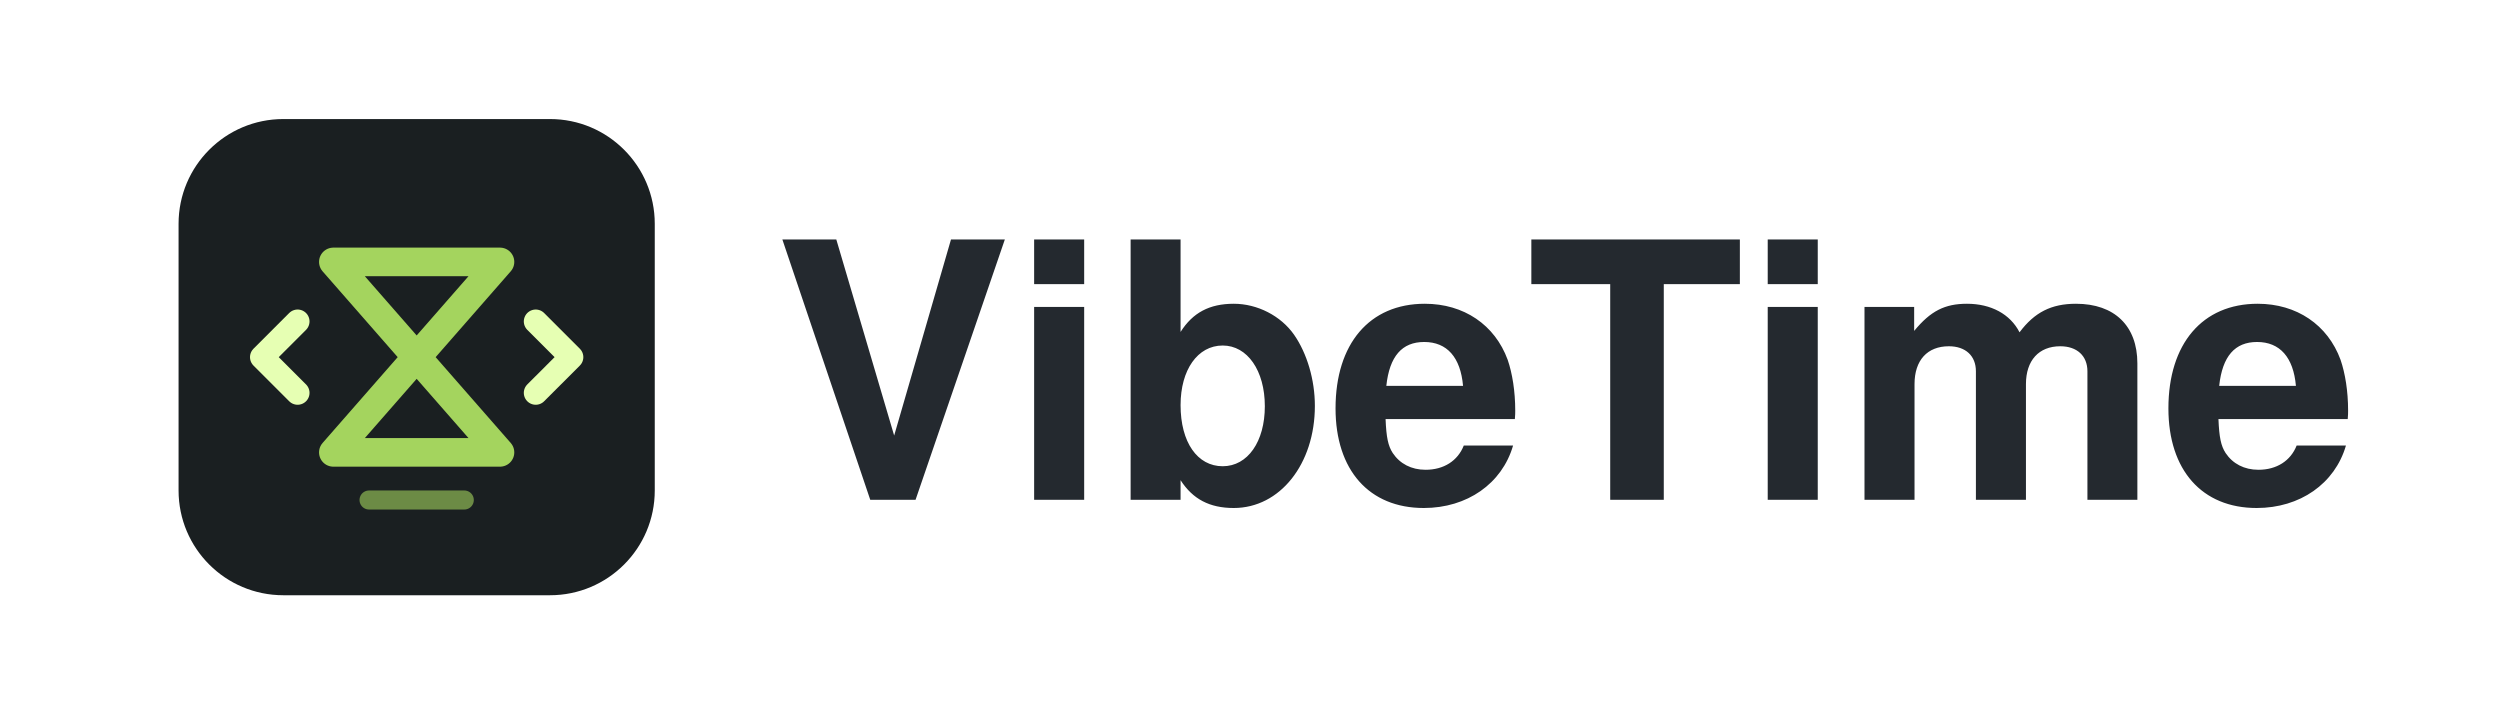
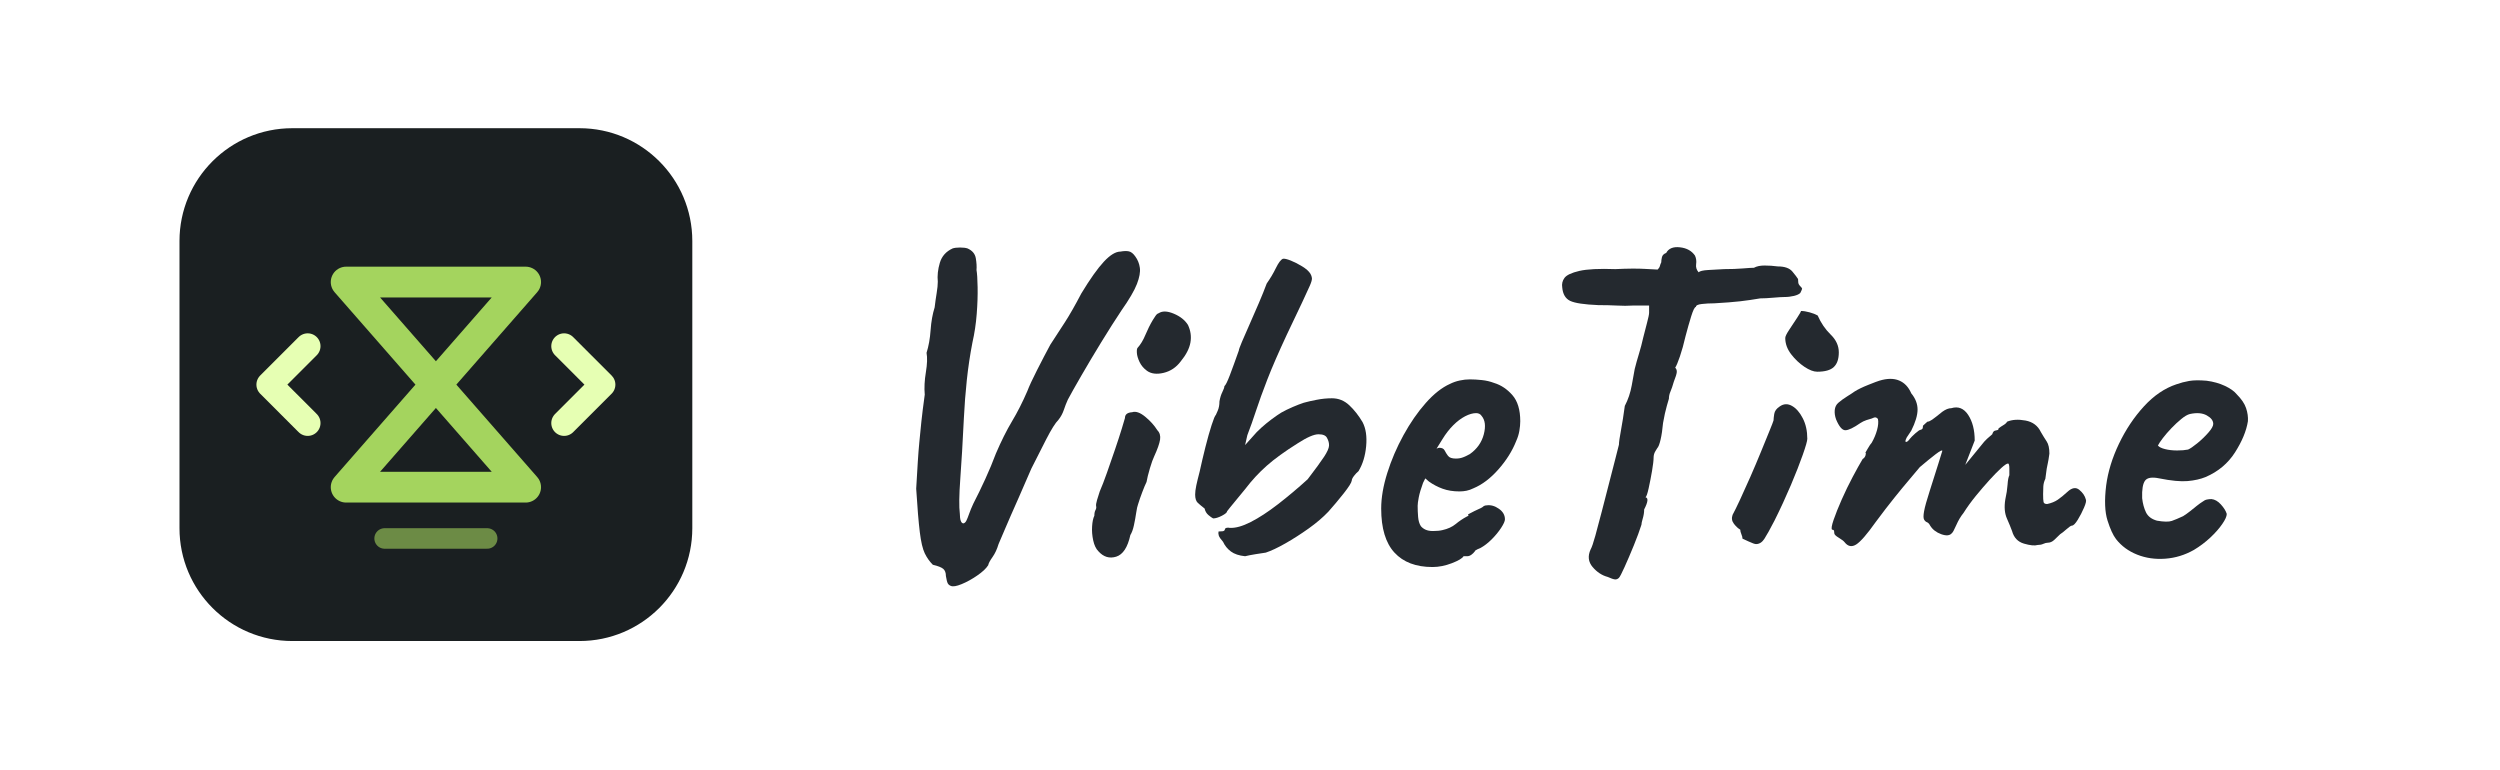
- <svg xmlns="http://www.w3.org/2000/svg" width="420" height="120" viewBox="0 0 420 120" fill="none" role="img" aria-label="VibeTime">
+ <svg xmlns="http://www.w3.org/2000/svg" xmlns:xlink="http://www.w3.org/1999/xlink" width="390" height="120" viewBox="0 0 390 120" fill="none" role="img" aria-label="VibeTime">
  <style>
    .wordmark {
      fill: #24292f;
-       font-family: -apple-system, BlinkMacSystemFont, "Segoe UI", Helvetica, Arial, sans-serif;
-       font-size: 60px;
-       font-weight: 700;
-       letter-spacing: 0;
    }

    @media (prefers-color-scheme: dark) {
      .wordmark {
        fill: #d0d7de;
      }
    }
  </style>
-   <g transform="translate(30 20) scale(0.4)">
+   <defs>
+     <g>
+       <g id="glyph-0-0">
+         <path d="M 23.762 5.398 C 23.461 5.281 23.25 5.102 23.129 4.859 C 23.008 4.621 22.891 4.141 22.77 3.422 C 22.77 2.762 22.59 2.281 22.23 1.98 C 21.871 1.68 21.18 1.41 20.16 1.172 C 19.5 0.512 18.961 -0.254 18.539 -1.125 C 18.121 -1.996 17.789 -3.406 17.551 -5.355 C 17.309 -7.305 17.07 -10.199 16.828 -14.039 C 16.949 -16.141 17.055 -17.91 17.145 -19.352 C 17.234 -20.789 17.34 -22.141 17.461 -23.398 C 17.582 -24.66 17.715 -26.012 17.863 -27.449 C 18.016 -28.891 18.238 -30.691 18.539 -32.852 C 18.418 -34.23 18.496 -35.73 18.766 -37.352 C 19.035 -38.969 19.078 -40.262 18.898 -41.219 C 19.32 -42.539 19.59 -44.055 19.711 -45.766 C 19.832 -47.477 20.102 -48.988 20.52 -50.309 C 20.641 -51.328 20.773 -52.289 20.926 -53.191 C 21.074 -54.09 21.148 -54.84 21.148 -55.441 C 21.031 -56.641 21.164 -57.898 21.555 -59.219 C 21.945 -60.539 22.801 -61.5 24.121 -62.102 C 24.48 -62.219 24.977 -62.281 25.605 -62.281 C 26.234 -62.281 26.73 -62.219 27.09 -62.102 C 28.051 -61.68 28.605 -61.02 28.754 -60.121 C 28.906 -59.219 28.949 -58.441 28.891 -57.781 C 29.012 -57.121 29.086 -55.98 29.113 -54.359 C 29.145 -52.738 29.086 -50.953 28.934 -49.004 C 28.785 -47.055 28.5 -45.148 28.078 -43.289 C 27.598 -40.828 27.227 -38.324 26.953 -35.773 C 26.684 -33.223 26.488 -30.719 26.371 -28.262 C 26.129 -23.34 25.891 -19.262 25.648 -16.02 C 25.41 -12.781 25.379 -10.441 25.559 -9 C 25.559 -8.82 25.574 -8.566 25.605 -8.234 C 25.637 -7.906 25.711 -7.637 25.828 -7.426 C 25.949 -7.215 26.102 -7.109 26.281 -7.109 C 26.52 -7.168 26.715 -7.352 26.863 -7.648 C 27.016 -7.949 27.195 -8.398 27.406 -9 C 27.617 -9.602 27.898 -10.289 28.262 -11.07 C 29.039 -12.57 29.836 -14.203 30.645 -15.977 C 31.453 -17.746 32.16 -19.441 32.762 -21.059 C 33.84 -23.578 34.922 -25.738 36 -27.539 C 37.078 -29.34 38.102 -31.352 39.059 -33.57 C 39.418 -34.531 40.066 -35.926 40.996 -37.754 C 41.926 -39.586 42.809 -41.281 43.648 -42.84 C 44.668 -44.398 45.645 -45.898 46.574 -47.34 C 47.504 -48.781 48.602 -50.699 49.859 -53.102 C 51.602 -55.98 53.102 -58.094 54.359 -59.445 C 55.621 -60.797 56.73 -61.469 57.691 -61.469 C 58.352 -61.59 58.906 -61.605 59.355 -61.516 C 59.805 -61.426 60.238 -61.078 60.66 -60.48 C 61.141 -59.82 61.441 -59.07 61.559 -58.23 C 61.68 -57.391 61.484 -56.309 60.977 -54.988 C 60.465 -53.668 59.43 -51.898 57.871 -49.68 C 56.672 -47.879 55.336 -45.781 53.863 -43.379 C 52.395 -40.98 51.047 -38.715 49.816 -36.586 C 48.586 -34.457 47.699 -32.879 47.16 -31.859 C 46.859 -31.199 46.59 -30.512 46.352 -29.789 C 46.109 -29.07 45.75 -28.41 45.27 -27.809 C 44.668 -27.211 43.859 -25.922 42.84 -23.941 C 41.82 -21.961 40.828 -20.012 39.871 -18.09 C 38.789 -15.57 37.934 -13.605 37.305 -12.195 C 36.676 -10.785 36.164 -9.629 35.773 -8.73 C 35.383 -7.832 35.012 -6.961 34.648 -6.121 C 34.289 -5.281 33.84 -4.23 33.301 -2.969 C 33 -1.949 32.594 -1.078 32.086 -0.359 C 31.574 0.359 31.289 0.898 31.23 1.262 C 30.809 1.922 30.074 2.609 29.023 3.328 C 27.973 4.051 26.941 4.621 25.922 5.039 C 24.902 5.461 24.18 5.578 23.762 5.398 Z M 23.762 5.398 " />
+       </g>
+       <g id="glyph-0-1">
+         <path d="M 9.27 -1.531 C 8.789 -2.012 8.445 -2.73 8.234 -3.691 C 8.023 -4.652 7.949 -5.594 8.012 -6.523 C 8.07 -7.453 8.219 -8.16 8.461 -8.641 C 8.461 -9.121 8.535 -9.496 8.684 -9.766 C 8.836 -10.035 8.879 -10.289 8.82 -10.531 C 8.762 -10.77 8.82 -11.191 9 -11.789 C 9.18 -12.391 9.359 -12.961 9.539 -13.5 C 9.961 -14.461 10.441 -15.703 10.98 -17.234 C 11.52 -18.766 12.059 -20.324 12.602 -21.914 C 13.141 -23.504 13.59 -24.887 13.949 -26.055 C 14.309 -27.227 14.52 -27.93 14.578 -28.172 C 14.578 -28.891 15.059 -29.281 16.02 -29.34 C 16.738 -29.578 17.609 -29.281 18.629 -28.441 C 19.648 -27.602 20.461 -26.699 21.059 -25.738 C 21.539 -25.258 21.719 -24.629 21.602 -23.852 C 21.48 -23.07 21.09 -21.961 20.43 -20.52 C 20.191 -20.039 19.906 -19.246 19.574 -18.137 C 19.246 -17.027 19.02 -16.109 18.898 -15.391 C 18.66 -14.91 18.375 -14.234 18.047 -13.363 C 17.715 -12.496 17.43 -11.672 17.191 -10.891 C 17.07 -10.59 16.949 -10.035 16.828 -9.227 C 16.711 -8.414 16.559 -7.59 16.379 -6.75 C 16.199 -5.91 15.961 -5.25 15.66 -4.77 C 15.121 -2.309 14.176 -0.871 12.824 -0.449 C 11.477 -0.031 10.289 -0.391 9.27 -1.531 Z M 18.988 -37.621 C 18.328 -38.102 17.836 -38.684 17.504 -39.375 C 17.176 -40.066 16.996 -40.68 16.965 -41.219 C 16.934 -41.758 16.98 -42.09 17.102 -42.211 C 17.699 -42.871 18.227 -43.738 18.676 -44.82 C 19.125 -45.898 19.621 -46.891 20.16 -47.789 C 20.281 -47.969 20.445 -48.227 20.656 -48.555 C 20.867 -48.887 21.09 -49.078 21.328 -49.141 C 22.051 -49.621 23.055 -49.59 24.344 -49.051 C 25.633 -48.512 26.578 -47.762 27.18 -46.801 C 27.719 -45.66 27.887 -44.488 27.676 -43.289 C 27.465 -42.09 26.82 -40.828 25.738 -39.512 C 24.84 -38.312 23.699 -37.547 22.32 -37.215 C 20.941 -36.887 19.828 -37.02 18.988 -37.621 Z M 18.988 -37.621 " />
+       </g>
+       <g id="glyph-0-2">
+         <path d="M 20.609 -0.539 C 19.41 -0.66 18.465 -0.977 17.773 -1.484 C 17.086 -1.996 16.559 -2.641 16.199 -3.422 C 15.719 -3.961 15.434 -4.379 15.344 -4.68 C 15.254 -4.98 15.238 -5.25 15.301 -5.488 C 15.602 -5.488 15.871 -5.504 16.109 -5.535 C 16.352 -5.566 16.5 -5.672 16.559 -5.852 C 16.559 -6.031 16.664 -6.148 16.875 -6.211 C 17.086 -6.27 17.309 -6.27 17.551 -6.211 C 18.691 -6.148 20.086 -6.539 21.734 -7.379 C 23.387 -8.219 25.199 -9.406 27.18 -10.934 C 29.16 -12.465 31.141 -14.129 33.121 -15.93 C 34.68 -17.969 35.773 -19.469 36.406 -20.43 C 37.035 -21.391 37.363 -22.125 37.395 -22.637 C 37.426 -23.145 37.289 -23.672 36.988 -24.211 C 36.75 -24.691 36.18 -24.93 35.281 -24.93 C 34.379 -24.93 33 -24.328 31.141 -23.129 C 28.559 -21.508 26.488 -20.012 24.93 -18.629 C 23.371 -17.25 21.93 -15.691 20.609 -13.949 C 20.129 -13.352 19.602 -12.707 19.027 -12.027 C 18.449 -11.344 17.969 -10.758 17.586 -10.27 C 17.203 -9.781 17.012 -9.539 17.012 -9.539 C 17.012 -9.301 16.664 -9 15.977 -8.641 C 15.285 -8.281 14.699 -8.102 14.219 -8.102 C 13.98 -8.219 13.664 -8.445 13.273 -8.773 C 12.883 -9.105 12.629 -9.539 12.512 -10.078 C 11.969 -10.5 11.52 -10.875 11.16 -11.203 C 10.801 -11.535 10.621 -12.09 10.621 -12.871 C 10.621 -13.352 10.695 -13.949 10.844 -14.672 C 10.996 -15.391 11.219 -16.32 11.52 -17.461 C 11.863 -19.039 12.25 -20.68 12.676 -22.379 C 13.105 -24.078 13.516 -25.543 13.914 -26.773 C 14.309 -28 14.59 -28.676 14.762 -28.801 C 14.762 -28.801 14.879 -29.07 15.121 -29.609 C 15.359 -30.148 15.48 -30.781 15.48 -31.5 C 15.602 -32.219 15.797 -32.852 16.066 -33.391 C 16.336 -33.93 16.469 -34.32 16.469 -34.559 C 16.711 -34.738 17.07 -35.461 17.551 -36.719 C 18.031 -37.98 18.629 -39.629 19.352 -41.672 C 19.352 -41.852 19.559 -42.434 19.98 -43.426 C 20.398 -44.414 20.91 -45.586 21.512 -46.934 C 22.109 -48.285 22.727 -49.695 23.355 -51.164 C 23.984 -52.633 24.512 -53.941 24.93 -55.078 C 25.648 -56.098 26.266 -57.137 26.773 -58.184 C 27.285 -59.234 27.75 -59.852 28.172 -60.031 C 28.469 -60.09 28.996 -59.969 29.746 -59.672 C 30.496 -59.371 31.262 -58.98 32.039 -58.5 C 32.82 -58.02 33.359 -57.539 33.66 -57.059 C 33.84 -56.758 33.945 -56.461 33.977 -56.16 C 34.004 -55.859 33.871 -55.363 33.57 -54.676 C 33.27 -53.984 32.762 -52.875 32.039 -51.344 C 31.32 -49.816 30.301 -47.672 28.98 -44.91 C 27.301 -41.309 25.996 -38.309 25.066 -35.91 C 24.137 -33.512 23.387 -31.441 22.816 -29.699 C 22.246 -27.961 21.66 -26.309 21.059 -24.75 L 20.609 -22.77 L 22.949 -25.379 C 23.551 -25.98 24.18 -26.551 24.84 -27.09 C 25.5 -27.629 26.219 -28.172 27 -28.711 C 27.48 -29.07 28.125 -29.445 28.934 -29.836 C 29.746 -30.227 30.539 -30.57 31.32 -30.871 C 32.102 -31.172 32.672 -31.352 33.031 -31.41 C 33.211 -31.469 33.824 -31.605 34.875 -31.816 C 35.926 -32.027 36.961 -32.129 37.98 -32.129 C 39.301 -32.129 40.453 -31.664 41.445 -30.734 C 42.434 -29.805 43.32 -28.68 44.102 -27.359 C 44.762 -26.102 45 -24.496 44.82 -22.547 C 44.641 -20.594 44.129 -18.93 43.289 -17.551 C 42.988 -17.309 42.691 -16.996 42.391 -16.605 C 42.09 -16.215 41.941 -15.898 41.941 -15.66 C 41.879 -15.238 41.34 -14.387 40.32 -13.094 C 39.301 -11.805 38.281 -10.59 37.262 -9.449 C 36.18 -8.309 34.859 -7.184 33.301 -6.074 C 31.742 -4.965 30.195 -3.977 28.664 -3.105 C 27.133 -2.234 25.828 -1.621 24.75 -1.262 C 24.27 -1.199 23.578 -1.094 22.68 -0.945 C 21.781 -0.797 21.09 -0.66 20.609 -0.539 Z M 20.609 -0.539 " />
+       </g>
+       <g id="glyph-0-3">
+         <path d="M 18.09 1.621 C 14.789 1.621 12.254 0.66 10.484 -1.262 C 8.715 -3.18 7.828 -6.121 7.828 -10.078 C 7.828 -12.238 8.234 -14.609 9.047 -17.191 C 9.855 -19.77 10.934 -22.289 12.285 -24.75 C 13.637 -27.211 15.121 -29.355 16.738 -31.184 C 18.359 -33.016 19.98 -34.289 21.602 -35.012 C 22.199 -35.312 22.844 -35.535 23.535 -35.684 C 24.227 -35.836 24.898 -35.91 25.559 -35.91 C 26.281 -35.91 27.074 -35.863 27.945 -35.773 C 28.816 -35.684 29.641 -35.488 30.422 -35.191 C 31.801 -34.77 33.016 -33.961 34.066 -32.762 C 35.117 -31.562 35.641 -29.82 35.641 -27.539 C 35.641 -26.941 35.578 -26.297 35.461 -25.605 C 35.34 -24.914 35.129 -24.238 34.828 -23.578 C 34.051 -21.598 32.863 -19.711 31.273 -17.91 C 29.684 -16.109 28.02 -14.852 26.281 -14.129 C 25.801 -13.891 25.336 -13.727 24.887 -13.637 C 24.438 -13.547 23.969 -13.5 23.488 -13.5 C 22.23 -13.5 21.105 -13.68 20.113 -14.039 C 19.125 -14.398 18.211 -14.879 17.371 -15.48 L 16.648 -16.109 L 16.199 -15.211 C 15.781 -14.07 15.496 -13.109 15.344 -12.328 C 15.195 -11.551 15.121 -10.98 15.121 -10.621 C 15.121 -9.898 15.148 -9.164 15.211 -8.414 C 15.27 -7.664 15.449 -7.051 15.75 -6.57 C 15.988 -6.27 16.305 -6.031 16.695 -5.852 C 17.086 -5.672 17.578 -5.578 18.18 -5.578 C 18.539 -5.578 18.887 -5.594 19.215 -5.625 C 19.547 -5.656 19.828 -5.699 20.07 -5.762 C 21.148 -6 22.035 -6.406 22.727 -6.977 C 23.414 -7.547 24.148 -8.039 24.93 -8.461 L 25.289 -8.641 L 25.199 -8.91 C 26.219 -9.449 26.91 -9.797 27.27 -9.945 C 27.629 -10.094 27.898 -10.23 28.078 -10.352 C 28.32 -10.59 28.59 -10.711 28.891 -10.711 C 29.73 -10.832 30.555 -10.605 31.363 -10.035 C 32.176 -9.465 32.578 -8.762 32.578 -7.922 C 32.578 -7.562 32.324 -6.988 31.816 -6.211 C 31.305 -5.43 30.676 -4.664 29.926 -3.914 C 29.176 -3.164 28.41 -2.578 27.629 -2.16 C 27.449 -2.102 27.27 -2.023 27.09 -1.934 C 26.91 -1.844 26.73 -1.738 26.551 -1.621 L 26.641 -1.621 C 26.102 -0.898 25.559 -0.539 25.02 -0.539 L 24.301 -0.539 C 24.059 -0.121 23.281 0.344 21.961 0.855 C 20.641 1.363 19.352 1.621 18.09 1.621 Z M 22.77 -20.07 C 23.309 -20.07 23.805 -20.16 24.254 -20.34 C 24.703 -20.52 25.141 -20.73 25.559 -20.969 C 27 -21.988 27.93 -23.309 28.352 -24.93 C 28.77 -26.551 28.621 -27.781 27.898 -28.621 C 27.781 -28.801 27.629 -28.934 27.449 -29.023 C 27.27 -29.113 27.059 -29.16 26.82 -29.16 C 26.16 -29.16 25.426 -28.949 24.613 -28.531 C 23.805 -28.109 23.012 -27.512 22.23 -26.73 C 21.449 -25.949 20.73 -25.02 20.07 -23.941 L 18.898 -22.051 C 19.02 -22.109 19.125 -22.156 19.215 -22.184 C 19.305 -22.215 19.379 -22.23 19.441 -22.23 C 19.98 -22.23 20.34 -22.051 20.52 -21.691 C 20.699 -21.332 20.926 -20.969 21.195 -20.609 C 21.465 -20.25 21.988 -20.07 22.77 -20.07 Z M 22.77 -20.07 " />
+       </g>
+       <g id="glyph-0-4">
+         <path d="M 25.379 3.781 C 25.141 4.02 24.871 4.125 24.57 4.094 C 24.27 4.066 23.789 3.898 23.129 3.602 C 21.988 3.301 20.984 2.641 20.113 1.621 C 19.246 0.602 19.109 -0.57 19.711 -1.891 C 19.949 -2.309 20.266 -3.227 20.656 -4.637 C 21.047 -6.047 21.48 -7.68 21.961 -9.539 C 22.441 -11.398 22.922 -13.262 23.398 -15.121 C 23.879 -16.98 24.301 -18.613 24.66 -20.023 C 25.02 -21.434 25.262 -22.379 25.379 -22.859 C 25.379 -23.34 25.516 -24.301 25.785 -25.738 C 26.055 -27.18 26.309 -28.801 26.551 -30.602 C 27.211 -31.859 27.676 -33.238 27.945 -34.738 C 28.215 -36.238 28.41 -37.32 28.531 -37.98 C 28.77 -38.941 29.055 -39.961 29.387 -41.039 C 29.715 -42.121 30 -43.199 30.238 -44.281 C 30.48 -45.242 30.734 -46.23 31.004 -47.25 C 31.273 -48.27 31.41 -48.93 31.41 -49.23 L 31.41 -50.672 L 28.078 -50.672 C 27.18 -50.609 26.16 -50.609 25.02 -50.672 C 23.879 -50.73 22.621 -50.762 21.238 -50.762 C 18.418 -50.879 16.547 -51.164 15.613 -51.613 C 14.684 -52.062 14.16 -52.949 14.039 -54.27 C 13.918 -54.988 14.07 -55.637 14.488 -56.203 C 14.91 -56.773 15.898 -57.238 17.461 -57.602 C 19.02 -57.961 21.422 -58.078 24.66 -57.961 C 27.18 -58.082 29.16 -58.094 30.602 -58.004 C 32.039 -57.914 32.879 -57.871 33.121 -57.871 C 33.359 -58.109 33.512 -58.352 33.57 -58.59 C 33.629 -58.828 33.719 -59.07 33.84 -59.309 C 33.84 -59.609 33.887 -59.953 33.977 -60.344 C 34.066 -60.734 34.352 -61.02 34.828 -61.199 C 35.309 -62.102 36.227 -62.477 37.574 -62.324 C 38.926 -62.176 39.93 -61.621 40.59 -60.66 C 40.828 -60.121 40.906 -59.551 40.816 -58.949 C 40.727 -58.352 40.891 -57.809 41.309 -57.328 C 41.551 -57.57 42.18 -57.719 43.199 -57.781 C 44.219 -57.84 45.301 -57.898 46.441 -57.961 C 47.82 -57.961 49.051 -58.004 50.129 -58.094 C 51.211 -58.184 51.961 -58.23 52.379 -58.23 C 52.918 -58.531 53.625 -58.68 54.496 -58.68 C 55.367 -58.68 56.25 -58.621 57.148 -58.5 C 58.531 -58.5 59.504 -58.156 60.074 -57.465 C 60.645 -56.773 61.02 -56.281 61.199 -55.98 C 61.199 -55.738 61.215 -55.5 61.246 -55.262 C 61.273 -55.02 61.41 -54.781 61.648 -54.539 C 61.891 -54.301 62.012 -54.137 62.012 -54.047 C 62.012 -53.957 61.891 -53.672 61.648 -53.191 C 61.41 -52.949 60.988 -52.754 60.391 -52.605 C 59.789 -52.457 59.129 -52.379 58.41 -52.379 C 57.988 -52.379 57.27 -52.336 56.25 -52.246 C 55.23 -52.156 54.359 -52.109 53.641 -52.109 C 52.262 -51.871 50.91 -51.676 49.59 -51.523 C 48.27 -51.375 46.559 -51.238 44.461 -51.121 C 43.559 -51.121 42.719 -51.074 41.941 -50.984 C 41.16 -50.895 40.77 -50.699 40.77 -50.398 C 40.531 -50.398 40.215 -49.77 39.824 -48.512 C 39.434 -47.25 39.059 -45.93 38.699 -44.551 C 38.34 -42.992 37.965 -41.641 37.574 -40.5 C 37.184 -39.359 36.871 -38.609 36.629 -38.25 C 36.871 -38.012 36.977 -37.711 36.945 -37.352 C 36.914 -36.992 36.719 -36.359 36.359 -35.461 C 36.121 -34.621 35.895 -33.961 35.684 -33.48 C 35.473 -33 35.371 -32.52 35.371 -32.039 C 35.371 -32.039 35.234 -31.574 34.965 -30.645 C 34.695 -29.715 34.441 -28.559 34.199 -27.18 C 34.078 -25.859 33.914 -24.75 33.703 -23.852 C 33.496 -22.949 33.27 -22.379 33.031 -22.141 C 33.031 -22.141 32.91 -21.945 32.672 -21.555 C 32.43 -21.164 32.309 -20.73 32.309 -20.25 C 32.309 -19.711 32.203 -18.824 31.996 -17.594 C 31.785 -16.363 31.559 -15.211 31.32 -14.129 C 31.082 -13.051 30.871 -12.449 30.691 -12.328 C 31.289 -12.211 31.199 -11.398 30.422 -9.898 C 30.422 -9.301 30.328 -8.699 30.148 -8.102 C 29.969 -7.5 29.879 -7.078 29.879 -6.84 C 29.52 -5.699 29.012 -4.32 28.352 -2.699 C 27.691 -1.078 27.074 0.359 26.504 1.621 C 25.934 2.879 25.559 3.602 25.379 3.781 Z M 25.379 3.781 " />
+       </g>
+       <g id="glyph-0-5">
+         <path d="M 11.789 -2.969 C 11.551 -2.969 11.039 -3.148 10.262 -3.512 C 9.48 -3.871 9.09 -4.051 9.09 -4.051 C 9.09 -4.289 9.016 -4.59 8.863 -4.949 C 8.715 -5.309 8.641 -5.609 8.641 -5.852 C 8.219 -6.09 7.801 -6.48 7.379 -7.02 C 6.961 -7.559 6.871 -8.16 7.109 -8.82 C 7.469 -9.48 7.965 -10.484 8.594 -11.836 C 9.223 -13.184 9.914 -14.715 10.664 -16.426 C 11.414 -18.137 12.121 -19.801 12.781 -21.422 C 13.441 -23.039 14.012 -24.434 14.488 -25.605 C 14.969 -26.773 15.238 -27.48 15.301 -27.719 C 15.301 -27.961 15.344 -28.379 15.434 -28.98 C 15.523 -29.582 15.898 -30.09 16.559 -30.512 C 17.34 -31.051 18.148 -31.078 18.988 -30.602 C 19.828 -30.121 20.551 -29.297 21.148 -28.125 C 21.75 -26.953 22.051 -25.59 22.051 -24.031 C 22.051 -23.609 21.75 -22.547 21.148 -20.836 C 20.551 -19.125 19.754 -17.102 18.766 -14.762 C 17.773 -12.422 16.68 -10.051 15.48 -7.648 C 14.582 -5.91 13.906 -4.695 13.453 -4.004 C 13.004 -3.316 12.449 -2.969 11.789 -2.969 Z M 24.031 -37.441 C 23.309 -37.441 22.453 -37.77 21.465 -38.43 C 20.477 -39.09 19.59 -39.93 18.809 -40.949 C 18.031 -41.969 17.641 -43.051 17.641 -44.191 C 17.641 -44.492 17.91 -45.047 18.449 -45.855 C 18.988 -46.664 19.516 -47.461 20.023 -48.238 C 20.535 -49.02 20.789 -49.469 20.789 -49.59 C 21.27 -49.59 21.84 -49.5 22.5 -49.32 C 23.16 -49.141 23.699 -48.93 24.121 -48.691 C 24.781 -47.191 25.648 -45.914 26.73 -44.863 C 27.809 -43.812 28.352 -42.629 28.352 -41.309 C 28.352 -39.988 28.02 -39.016 27.359 -38.387 C 26.699 -37.754 25.59 -37.441 24.031 -37.441 Z M 24.031 -37.441 " />
+       </g>
+       <g id="glyph-0-6">
+         <path d="M 11.52 -3.328 C 11.34 -3.57 10.949 -3.871 10.352 -4.23 C 9.75 -4.59 9.449 -4.891 9.449 -5.129 C 9.449 -5.25 9.434 -5.398 9.406 -5.578 C 9.375 -5.758 9.238 -5.852 9 -5.852 C 8.82 -6.031 8.926 -6.691 9.316 -7.828 C 9.707 -8.969 10.246 -10.32 10.934 -11.879 C 11.625 -13.441 12.359 -14.953 13.141 -16.426 C 13.922 -17.895 14.578 -19.078 15.121 -19.98 C 15.422 -20.16 15.613 -20.414 15.703 -20.746 C 15.793 -21.074 15.781 -21.238 15.66 -21.238 C 15.66 -21.238 15.824 -21.523 16.156 -22.094 C 16.484 -22.664 16.738 -23.039 16.922 -23.219 C 17.402 -24.059 17.762 -24.914 18 -25.785 C 18.238 -26.656 18.301 -27.391 18.18 -27.988 C 17.941 -28.289 17.672 -28.379 17.371 -28.262 C 17.07 -28.141 16.922 -28.078 16.922 -28.078 C 16.68 -28.02 16.336 -27.914 15.887 -27.766 C 15.438 -27.613 15.031 -27.422 14.672 -27.18 C 13.289 -26.219 12.285 -25.738 11.656 -25.738 C 11.027 -25.738 10.41 -26.461 9.809 -27.898 C 9.57 -28.559 9.48 -29.191 9.539 -29.789 C 9.602 -30.391 9.84 -30.871 10.262 -31.23 C 10.742 -31.648 11.34 -32.086 12.059 -32.535 C 12.781 -32.984 13.262 -33.301 13.5 -33.48 C 14.16 -33.898 15.09 -34.352 16.289 -34.828 C 17.488 -35.309 18.211 -35.578 18.449 -35.641 C 20.008 -36.121 21.328 -36.137 22.41 -35.684 C 23.488 -35.234 24.301 -34.379 24.84 -33.121 C 25.68 -32.102 26.102 -31.02 26.102 -29.879 C 26.102 -28.738 25.68 -27.328 24.84 -25.648 L 23.941 -24.301 C 23.641 -23.699 23.594 -23.398 23.805 -23.398 C 24.016 -23.398 24.27 -23.609 24.57 -24.031 C 24.75 -24.27 25.109 -24.629 25.648 -25.109 C 26.191 -25.59 26.551 -25.828 26.73 -25.828 C 26.73 -25.828 26.805 -25.859 26.953 -25.922 C 27.105 -25.98 27.18 -26.219 27.18 -26.641 C 27.359 -26.82 27.555 -27 27.766 -27.18 C 27.977 -27.359 28.078 -27.449 28.078 -27.449 C 28.32 -27.449 28.637 -27.586 29.023 -27.855 C 29.414 -28.125 30.09 -28.648 31.051 -29.43 C 31.711 -29.91 32.309 -30.148 32.852 -30.148 C 34.23 -30.57 35.355 -30.121 36.227 -28.801 C 37.094 -27.48 37.531 -25.77 37.531 -23.672 L 35.641 -18.809 L 38.879 -22.77 C 39.238 -23.25 39.613 -23.672 40.004 -24.031 C 40.395 -24.391 40.738 -24.691 41.039 -24.93 C 41.16 -25.352 41.34 -25.59 41.578 -25.648 C 41.82 -25.711 41.941 -25.738 41.941 -25.738 C 41.941 -25.738 42 -25.754 42.121 -25.785 C 42.242 -25.816 42.301 -25.922 42.301 -26.102 C 42.602 -26.34 42.93 -26.566 43.289 -26.773 C 43.648 -26.984 43.891 -27.211 44.012 -27.449 C 45.031 -27.871 46.262 -27.945 47.699 -27.676 C 49.141 -27.406 50.16 -26.641 50.762 -25.379 C 51.18 -24.66 51.57 -24.031 51.93 -23.488 C 52.289 -22.949 52.469 -22.141 52.469 -21.059 C 52.348 -20.16 52.246 -19.527 52.156 -19.164 C 52.066 -18.801 51.988 -18.426 51.93 -18.039 C 51.871 -17.652 51.781 -16.98 51.66 -16.02 C 51.422 -15.539 51.285 -15.031 51.254 -14.488 C 51.227 -13.949 51.211 -13.441 51.211 -12.961 C 51.211 -12.18 51.238 -11.656 51.301 -11.387 C 51.359 -11.117 51.602 -10.98 52.02 -10.98 C 52.859 -11.16 53.566 -11.445 54.137 -11.836 C 54.707 -12.227 55.352 -12.75 56.07 -13.41 C 56.969 -14.25 57.766 -14.387 58.453 -13.816 C 59.145 -13.246 59.578 -12.602 59.762 -11.879 C 59.879 -11.641 59.762 -11.102 59.398 -10.262 C 59.039 -9.422 58.621 -8.609 58.141 -7.828 C 57.66 -7.051 57.27 -6.66 56.969 -6.66 C 56.789 -6.66 56.43 -6.422 55.891 -5.941 C 55.352 -5.461 54.93 -5.129 54.629 -4.949 C 54.211 -4.531 53.805 -4.141 53.414 -3.781 C 53.023 -3.422 52.59 -3.238 52.109 -3.238 C 51.871 -3.238 51.586 -3.164 51.254 -3.016 C 50.926 -2.863 50.551 -2.789 50.129 -2.789 C 49.531 -2.609 48.613 -2.699 47.387 -3.059 C 46.156 -3.418 45.359 -4.262 45 -5.578 C 44.762 -6.238 44.414 -7.078 43.965 -8.102 C 43.516 -9.121 43.41 -10.379 43.648 -11.879 C 43.891 -12.961 44.039 -13.949 44.102 -14.852 C 44.16 -15.75 44.281 -16.379 44.461 -16.738 C 44.461 -16.918 44.461 -17.355 44.461 -18.047 C 44.461 -18.734 44.371 -19.078 44.191 -19.078 C 43.949 -19.078 43.5 -18.781 42.84 -18.18 C 42.18 -17.578 41.398 -16.785 40.5 -15.797 C 39.602 -14.805 38.684 -13.738 37.754 -12.602 C 36.824 -11.461 36 -10.32 35.281 -9.18 C 34.742 -8.52 34.262 -7.711 33.84 -6.75 C 33.422 -5.789 33.121 -5.25 32.941 -5.129 C 32.52 -4.648 31.816 -4.59 30.824 -4.949 C 29.836 -5.309 29.102 -5.879 28.621 -6.66 C 28.441 -7.02 28.23 -7.246 27.988 -7.336 C 27.75 -7.426 27.555 -7.605 27.406 -7.875 C 27.254 -8.145 27.254 -8.699 27.406 -9.539 C 27.555 -10.379 27.93 -11.73 28.531 -13.59 C 29.191 -15.629 29.773 -17.477 30.285 -19.125 C 30.797 -20.773 31.051 -21.602 31.051 -21.602 C 31.051 -21.84 30.602 -21.613 29.699 -20.926 C 28.801 -20.234 27.75 -19.379 26.551 -18.359 C 26.012 -17.699 25.305 -16.859 24.434 -15.84 C 23.566 -14.82 22.574 -13.621 21.465 -12.238 C 20.355 -10.859 19.109 -9.238 17.73 -7.379 C 15.988 -4.918 14.684 -3.422 13.816 -2.879 C 12.945 -2.34 12.18 -2.488 11.52 -3.328 Z M 11.52 -3.328 " />
+       </g>
+       <g id="glyph-0-7">
+         <path d="M 26.371 -1.801 C 24.57 -0.781 22.664 -0.195 20.656 -0.047 C 18.645 0.105 16.77 -0.164 15.031 -0.855 C 13.289 -1.547 11.879 -2.578 10.801 -3.961 C 10.199 -4.742 9.629 -5.984 9.09 -7.695 C 8.551 -9.406 8.461 -11.73 8.82 -14.672 C 9.18 -17.43 10.035 -20.219 11.387 -23.039 C 12.734 -25.859 14.398 -28.352 16.379 -30.512 C 18.359 -32.672 20.52 -34.141 22.859 -34.922 C 23.699 -35.219 24.555 -35.445 25.426 -35.594 C 26.297 -35.746 27.449 -35.762 28.891 -35.641 C 30.27 -35.461 31.5 -35.113 32.578 -34.605 C 33.66 -34.094 34.441 -33.539 34.922 -32.941 C 35.879 -31.98 36.512 -31.051 36.809 -30.148 C 37.109 -29.25 37.23 -28.379 37.172 -27.539 C 36.871 -25.621 36.016 -23.551 34.605 -21.328 C 33.195 -19.109 31.23 -17.461 28.711 -16.379 C 27.691 -15.961 26.488 -15.691 25.109 -15.57 C 23.73 -15.449 21.84 -15.629 19.441 -16.109 C 18 -16.41 17.055 -16.262 16.605 -15.66 C 16.156 -15.059 15.961 -13.891 16.02 -12.148 C 16.141 -11.07 16.395 -10.125 16.785 -9.316 C 17.176 -8.504 17.91 -7.949 18.988 -7.648 C 20.371 -7.41 21.359 -7.395 21.961 -7.605 C 22.559 -7.816 23.309 -8.129 24.211 -8.551 C 24.691 -8.852 25.156 -9.18 25.605 -9.539 C 26.055 -9.898 26.504 -10.262 26.953 -10.621 C 27.406 -10.98 27.781 -11.25 28.078 -11.43 C 28.379 -11.668 28.68 -11.82 28.98 -11.879 C 29.281 -11.941 29.578 -11.969 29.879 -11.969 C 30.539 -11.91 31.172 -11.551 31.77 -10.891 C 32.371 -10.23 32.762 -9.602 32.941 -9 C 32.941 -8.52 32.641 -7.844 32.039 -6.977 C 31.441 -6.105 30.645 -5.203 29.656 -4.273 C 28.664 -3.344 27.57 -2.52 26.371 -1.801 Z M 25.199 -21.871 C 25.621 -22.051 26.234 -22.469 27.047 -23.129 C 27.855 -23.789 28.59 -24.496 29.25 -25.246 C 29.91 -25.996 30.238 -26.578 30.238 -27 C 30.238 -27.66 29.805 -28.23 28.934 -28.711 C 28.066 -29.191 26.941 -29.281 25.559 -28.98 C 25.078 -28.859 24.512 -28.531 23.852 -27.988 C 23.191 -27.449 22.531 -26.836 21.871 -26.145 C 21.211 -25.453 20.641 -24.797 20.16 -24.164 C 19.68 -23.535 19.352 -23.039 19.172 -22.68 C 19.41 -22.379 19.891 -22.141 20.609 -21.961 C 21.328 -21.781 22.125 -21.691 22.996 -21.691 C 23.867 -21.691 24.602 -21.75 25.199 -21.871 Z M 25.199 -21.871 " />
+       </g>
+     </g>
+   </defs>
+   <g transform="translate(28 20) scale(0.4)">
    <rect width="200" height="200" rx="44" fill="#1A1F21" />
-     <polyline points="65,60 135,60 100,100 135,140 65,140 100,100 65,60" fill="none" stroke="#A4D45E" stroke-width="12" stroke-linecap="round" stroke-linejoin="round" />
-     <polyline points="50,85 35,100 50,115" fill="none" stroke="#E6FFB3" stroke-width="10" stroke-linecap="round" stroke-linejoin="round" />
-     <polyline points="150,85 165,100 150,115" fill="none" stroke="#E6FFB3" stroke-width="10" stroke-linecap="round" stroke-linejoin="round" />
+     <path d="M65 60H135L100 100L135 140H65L100 100L65 60Z" stroke="#A4D45E" stroke-width="12" stroke-linecap="round" stroke-linejoin="round" />
+     <path d="M50 85L35 100L50 115" stroke="#E6FFB3" stroke-width="10" stroke-linecap="round" stroke-linejoin="round" />
+     <path d="M150 85L165 100L150 115" stroke="#E6FFB3" stroke-width="10" stroke-linecap="round" stroke-linejoin="round" />
    <line x1="80" y1="160" x2="120" y2="160" stroke="#A4D45E" stroke-width="8" stroke-linecap="round" opacity="0.6" />
  </g>
-   <text class="wordmark" x="130" y="63" dominant-baseline="middle">VibeTime</text>
+   <g class="wordmark" transform="translate(122 12) scale(0.78)">
+     <use xlink:href="#glyph-0-0" x="10" y="96.4" />
+     <use xlink:href="#glyph-0-1" x="54" y="96.4" />
+     <use xlink:href="#glyph-0-2" x="72" y="96.4" />
+     <use xlink:href="#glyph-0-3" x="112" y="96.4" />
+     <use xlink:href="#glyph-0-4" x="142" y="96.4" />
+     <use xlink:href="#glyph-0-5" x="183" y="96.4" />
+     <use xlink:href="#glyph-0-6" x="201" y="96.4" />
+     <use xlink:href="#glyph-0-7" x="256" y="96.4" />
+   </g>
</svg>
